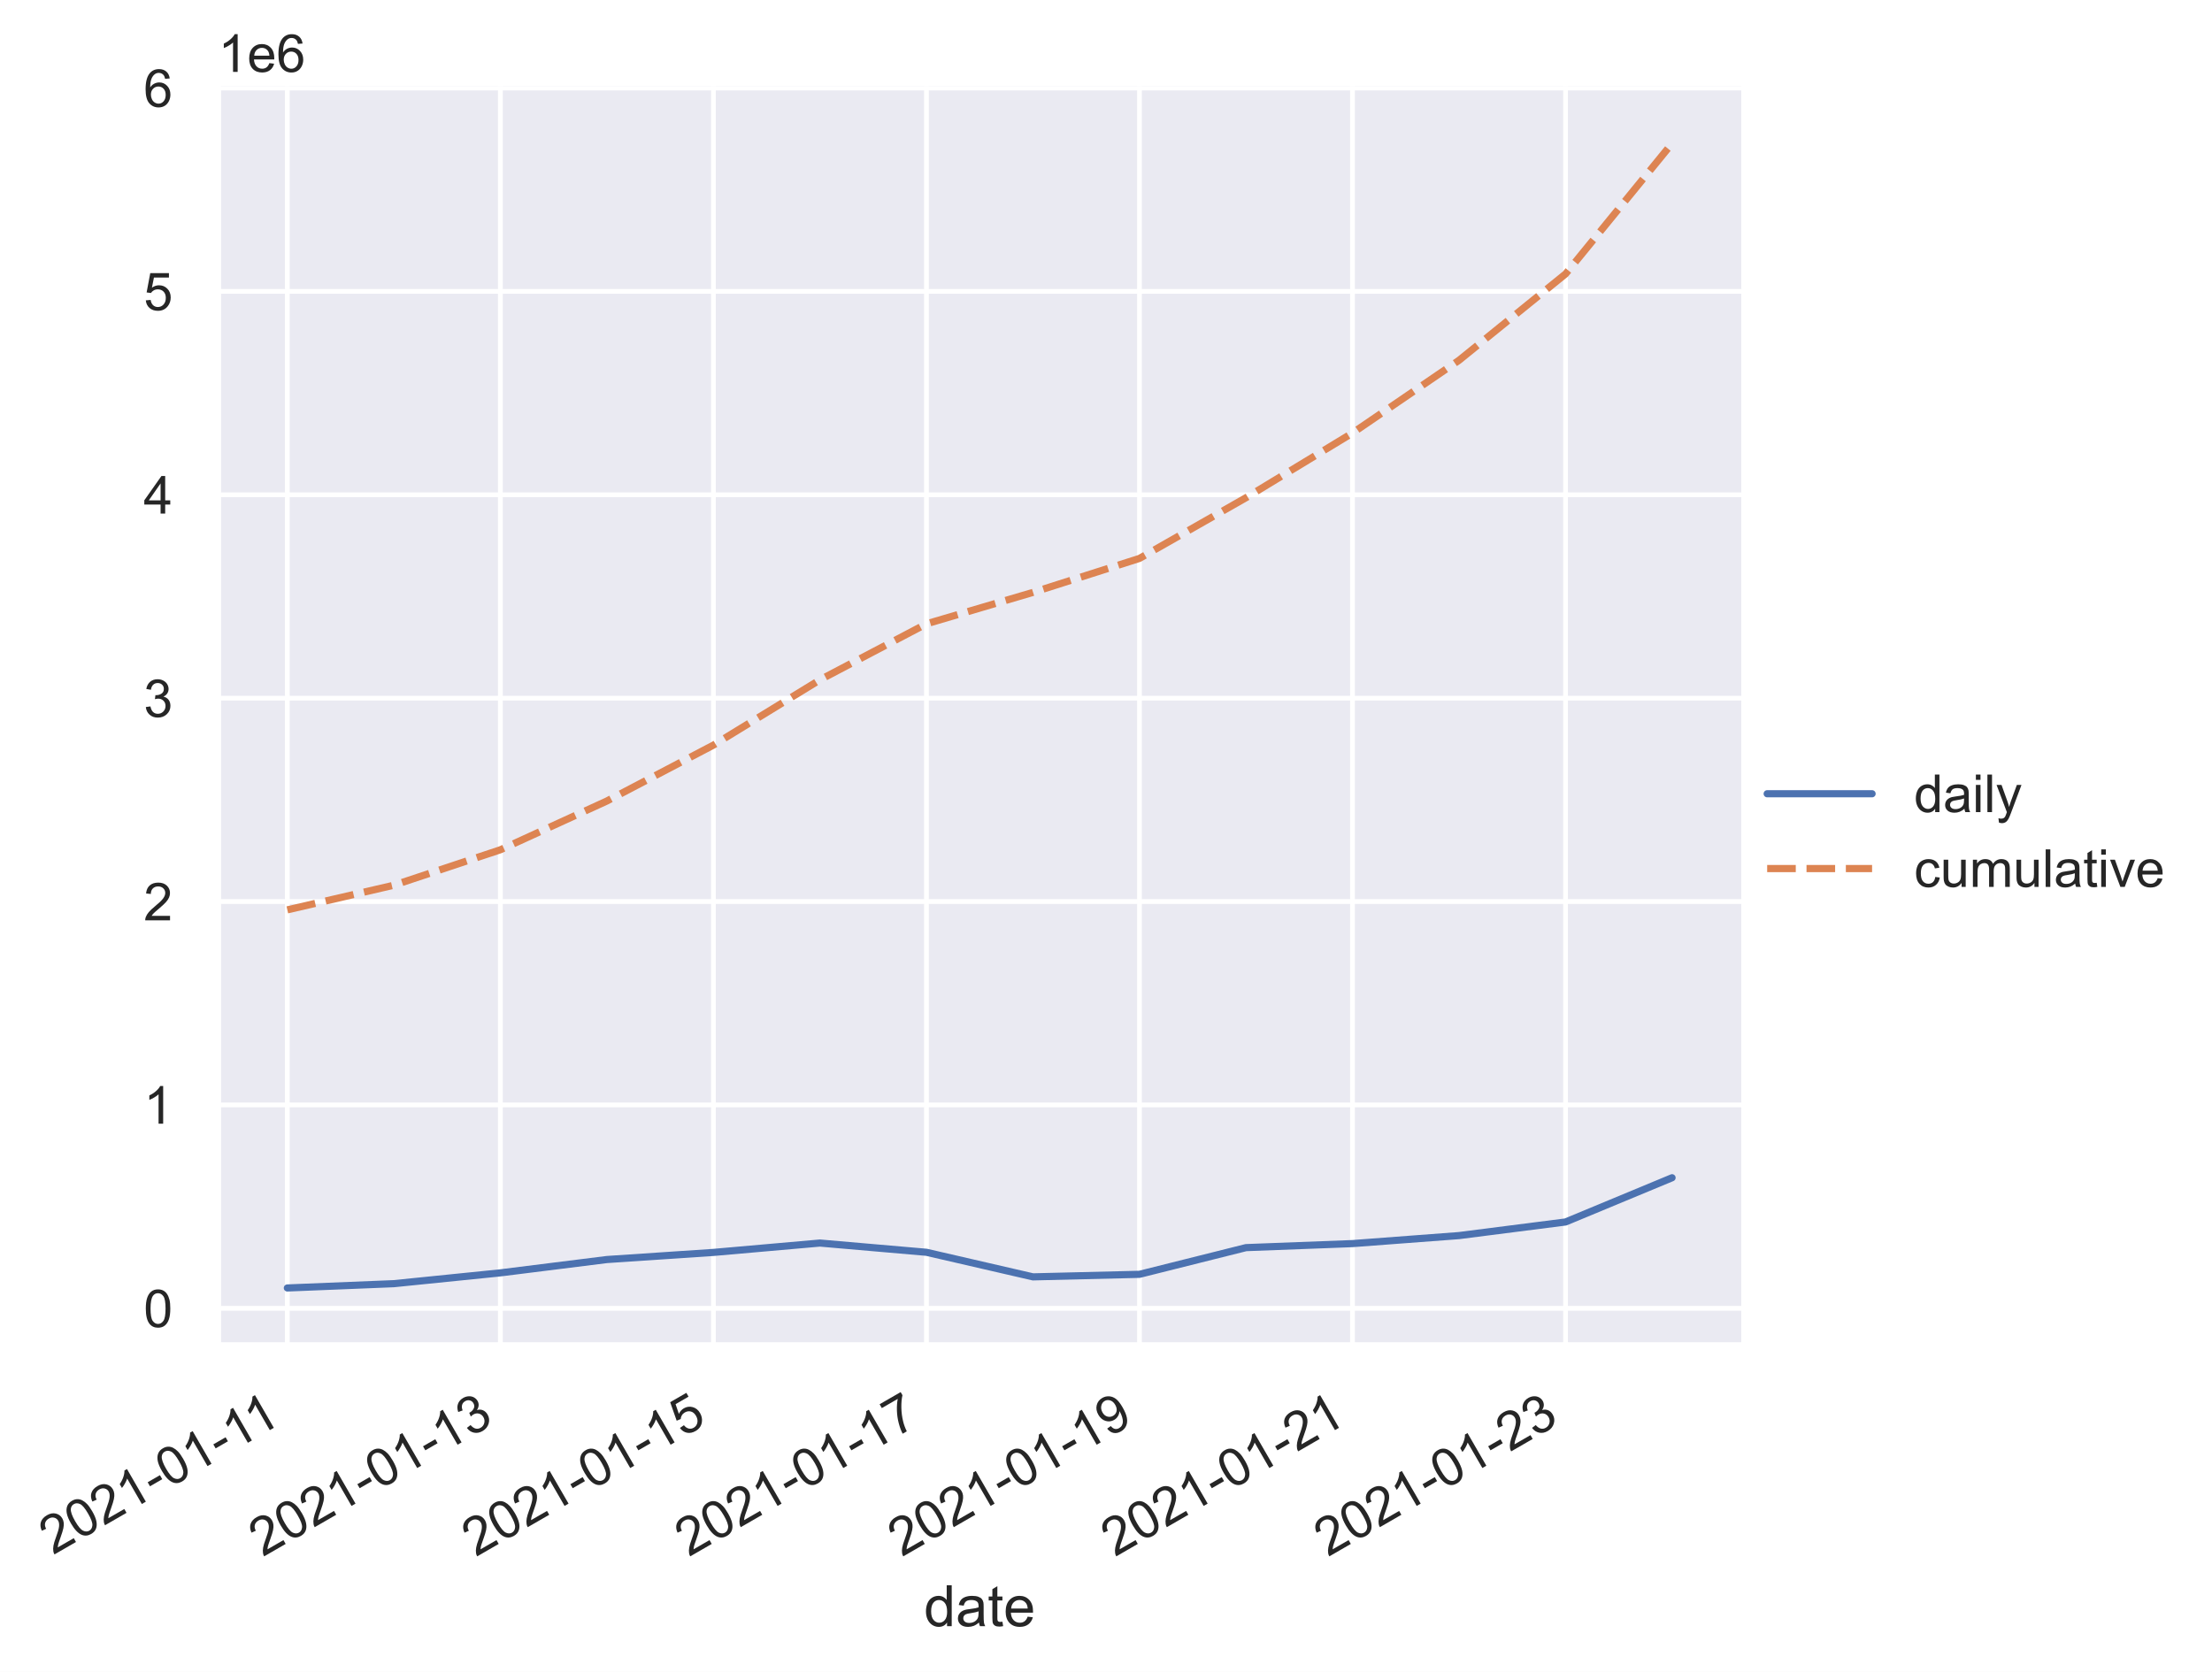
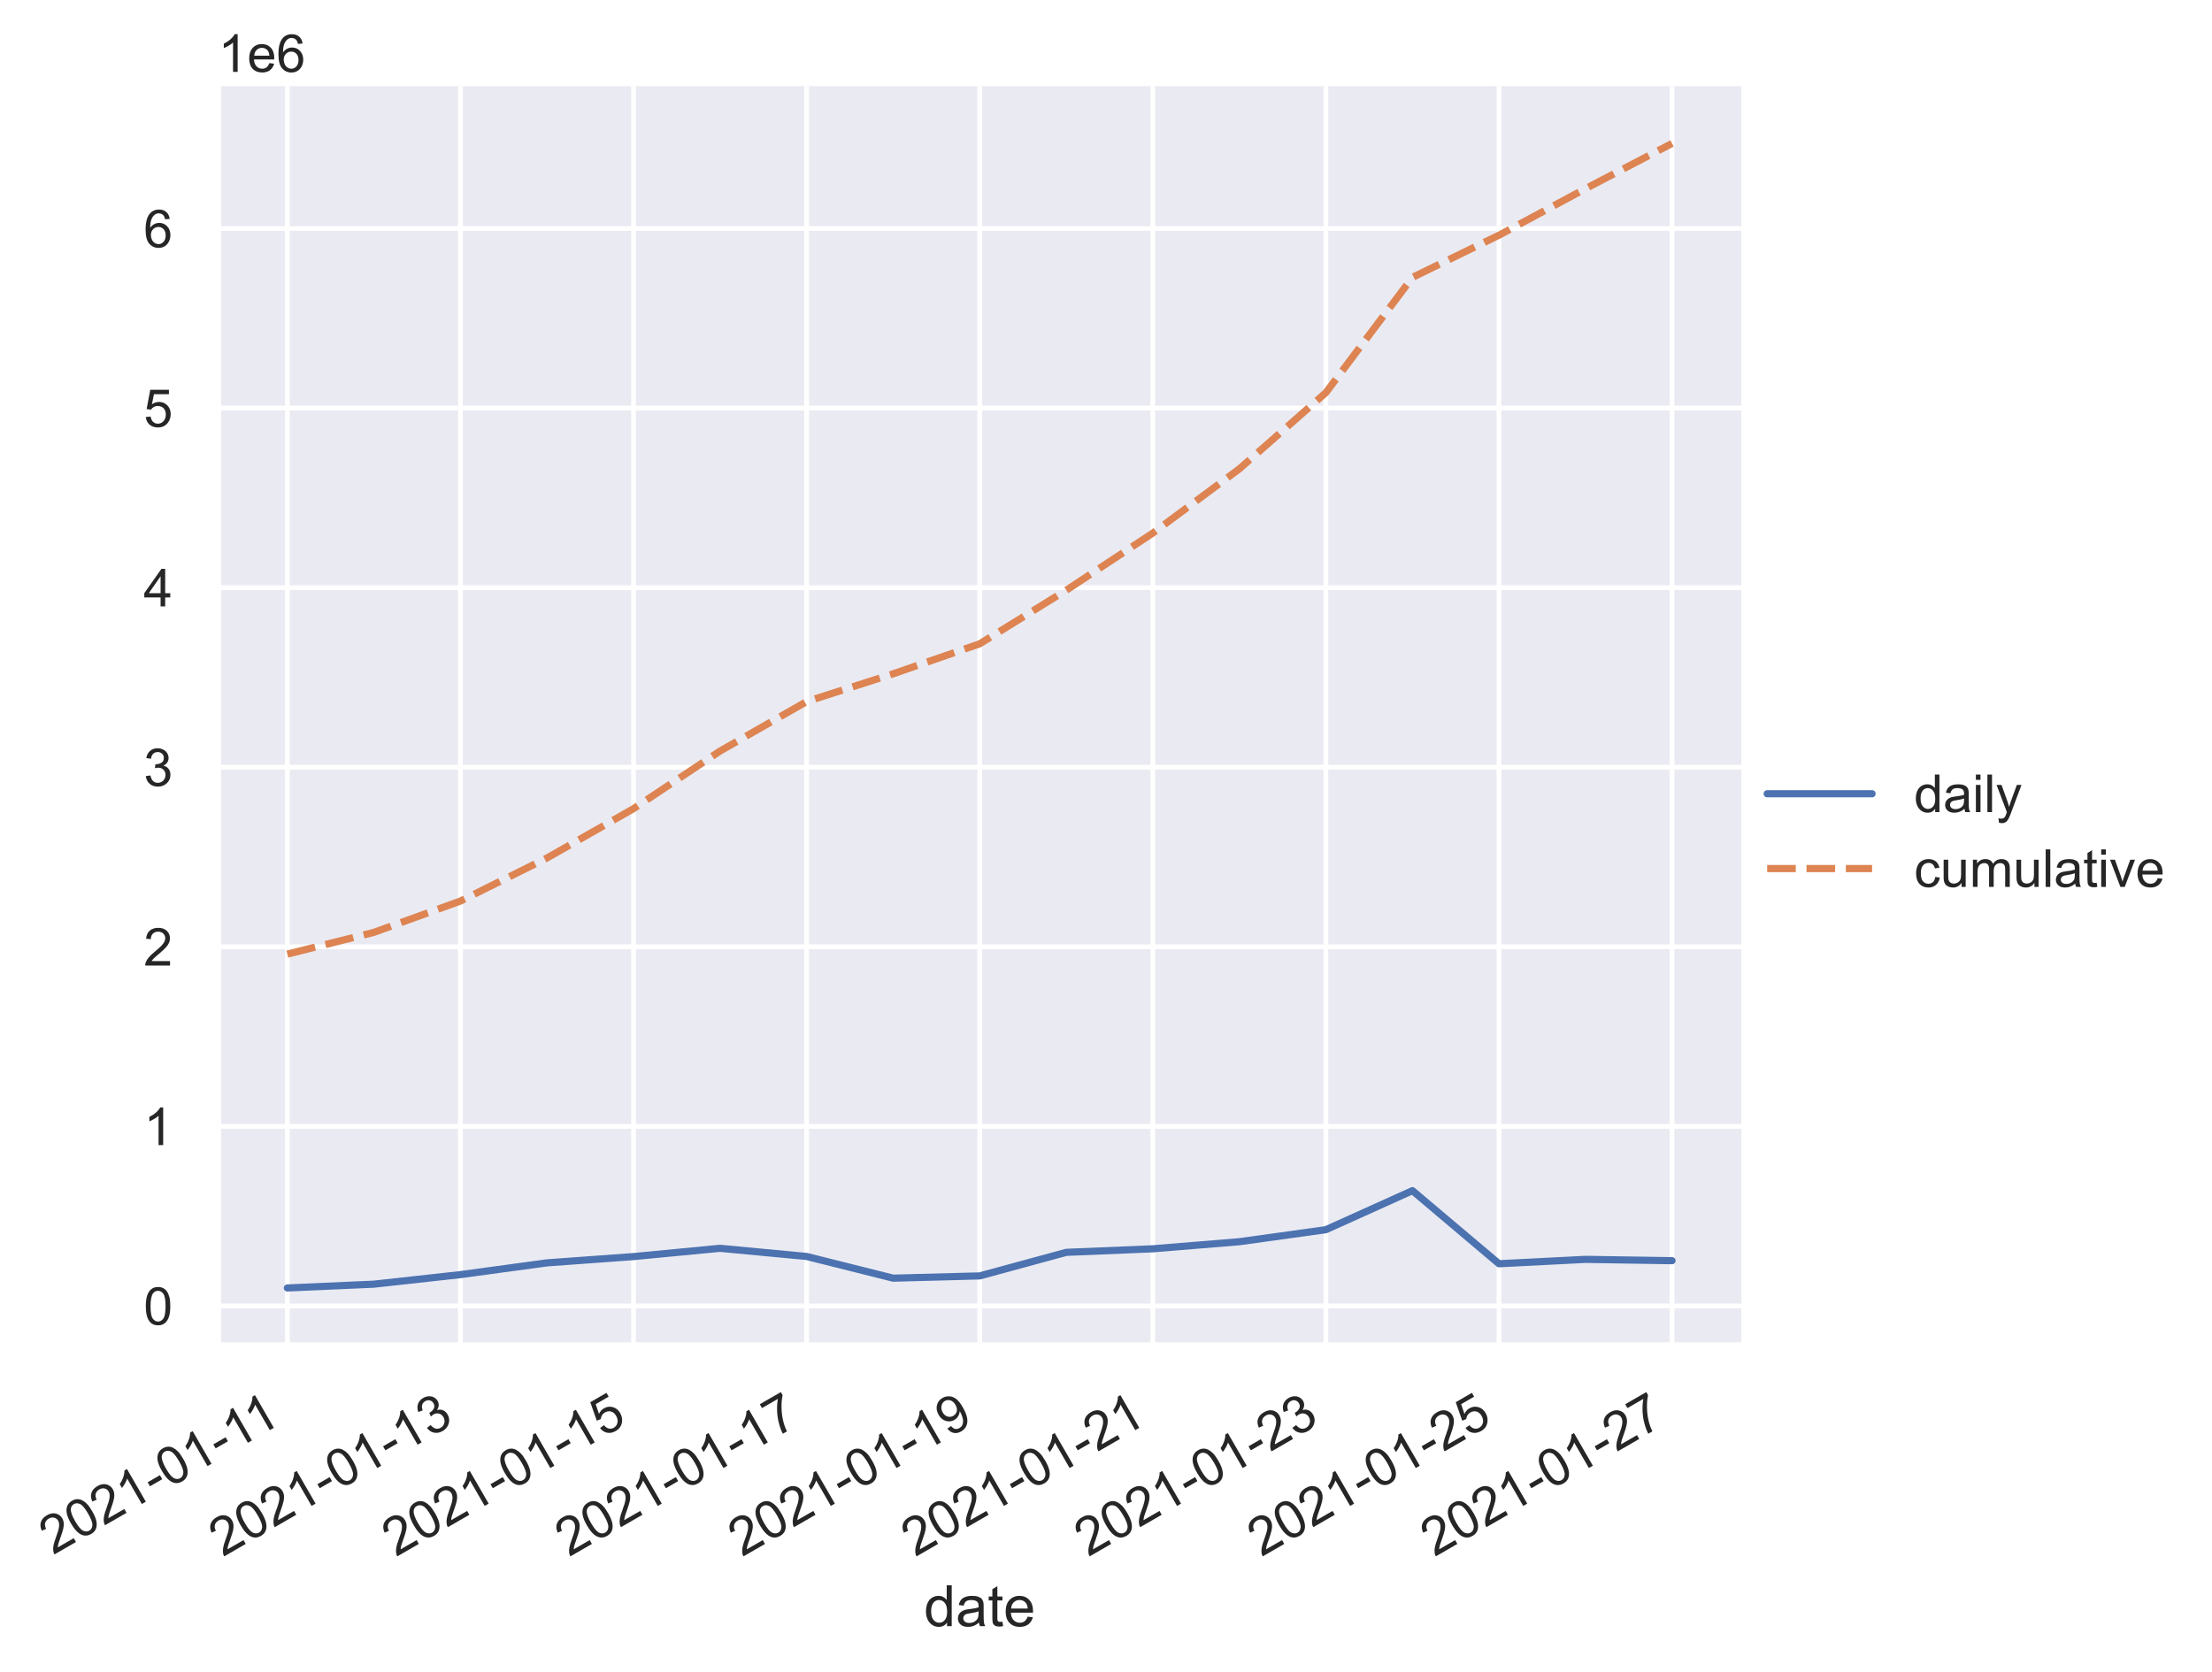
<svg xmlns="http://www.w3.org/2000/svg" xmlns:xlink="http://www.w3.org/1999/xlink" height="350.631pt" version="1.1" viewBox="0 0 463.824 350.631" width="463.824pt">
  <defs>
    <style type="text/css">*{stroke-linecap:butt;stroke-linejoin:round;}</style>
  </defs>
  <g id="figure_1">
    <g id="patch_1">
      <path d="M 0 350.631  L 463.824 350.631  L 463.824 0  L 0 0  z " style="fill:#ffffff;" />
    </g>
    <g id="axes_1">
      <g id="patch_2">
        <path d="M 45.734 282.114  L 365.124 282.114  L 365.124 18.074  L 45.734 18.074  z " style="fill:#eaeaf2;" />
      </g>
      <g id="matplotlib.axis_1">
        <g id="xtick_1">
          <g id="line2d_1">
-             <path clip-path="url(#p39ecace359)" d="M 60.251 282.114  L 60.251 18.074  " style="fill:none;stroke:#ffffff;stroke-linecap:round;" />
+             <path clip-path="url(#p62b5f78a9e)" d="M 60.251 282.114  L 60.251 18.074  " style="fill:none;stroke:#ffffff;stroke-linecap:round;" />
          </g>
          <g id="text_1">
            <g style="fill:#262626;" transform="translate(11.1368 326.1575)rotate(-30)scale(0.11 -0.11)">
              <defs>
                <path d="M 50.344 8.453  L 50.344 0  L 3.031 0  Q 2.938 3.172 4.047 6.109  Q 5.859 10.938 9.828 15.625  Q 13.812 20.312 21.344 26.469  Q 33.016 36.031 37.109 41.625  Q 41.219 47.219 41.219 52.203  Q 41.219 57.422 37.469 61  Q 33.734 64.594 27.734 64.594  Q 21.391 64.594 17.578 60.781  Q 13.766 56.984 13.719 50.25  L 4.688 51.172  Q 5.609 61.281 11.656 66.578  Q 17.719 71.875 27.938 71.875  Q 38.234 71.875 44.234 66.156  Q 50.25 60.453 50.25 52  Q 50.25 47.703 48.484 43.547  Q 46.734 39.406 42.656 34.812  Q 38.578 30.219 29.109 22.219  Q 21.188 15.578 18.938 13.203  Q 16.703 10.844 15.234 8.453  z " id="ArialMT-50" />
                <path d="M 4.156 35.297  Q 4.156 48 6.766 55.734  Q 9.375 63.484 14.516 67.672  Q 19.672 71.875 27.484 71.875  Q 33.25 71.875 37.594 69.547  Q 41.938 67.234 44.766 62.859  Q 47.609 58.5 49.219 52.219  Q 50.828 45.953 50.828 35.297  Q 50.828 22.703 48.234 14.969  Q 45.656 7.234 40.5 3  Q 35.359 -1.219 27.484 -1.219  Q 17.141 -1.219 11.234 6.203  Q 4.156 15.141 4.156 35.297  z M 13.188 35.297  Q 13.188 17.672 17.312 11.828  Q 21.438 6 27.484 6  Q 33.547 6 37.672 11.859  Q 41.797 17.719 41.797 35.297  Q 41.797 52.984 37.672 58.781  Q 33.547 64.594 27.391 64.594  Q 21.344 64.594 17.719 59.469  Q 13.188 52.938 13.188 35.297  z " id="ArialMT-48" />
                <path d="M 37.25 0  L 28.469 0  L 28.469 56  Q 25.297 52.984 20.141 49.953  Q 14.984 46.922 10.891 45.406  L 10.891 53.906  Q 18.266 57.375 23.781 62.297  Q 29.297 67.234 31.594 71.875  L 37.25 71.875  z " id="ArialMT-49" />
                <path d="M 3.172 21.484  L 3.172 30.328  L 30.172 30.328  L 30.172 21.484  z " id="ArialMT-45" />
              </defs>
              <use xlink:href="#ArialMT-50" />
              <use x="55.615" xlink:href="#ArialMT-48" />
              <use x="111.23" xlink:href="#ArialMT-50" />
              <use x="166.846" xlink:href="#ArialMT-49" />
              <use x="222.461" xlink:href="#ArialMT-45" />
              <use x="255.762" xlink:href="#ArialMT-48" />
              <use x="311.377" xlink:href="#ArialMT-49" />
              <use x="366.992" xlink:href="#ArialMT-45" />
              <use x="400.293" xlink:href="#ArialMT-49" />
              <use x="448.533" xlink:href="#ArialMT-49" />
            </g>
          </g>
        </g>
        <g id="xtick_2">
          <g id="line2d_2">
-             <path clip-path="url(#p39ecace359)" d="M 104.921 282.114  L 104.921 18.074  " style="fill:none;stroke:#ffffff;stroke-linecap:round;" />
+             <path clip-path="url(#p62b5f78a9e)" d="M 96.546 282.114  L 96.546 18.074  " style="fill:none;stroke:#ffffff;stroke-linecap:round;" />
          </g>
          <g id="text_2">
-             <g style="fill:#262626;" transform="translate(55.10422 326.5631)rotate(-30)scale(0.11 -0.11)">
+             <g style="fill:#262626;" transform="translate(46.72859 326.5631)rotate(-30)scale(0.11 -0.11)">
              <defs>
                <path d="M 4.203 18.891  L 12.984 20.062  Q 14.5 12.594 18.141 9.297  Q 21.781 6 27 6  Q 33.203 6 37.469 10.297  Q 41.75 14.594 41.75 20.953  Q 41.75 27 37.797 30.922  Q 33.844 34.859 27.734 34.859  Q 25.25 34.859 21.531 33.891  L 22.516 41.609  Q 23.391 41.5 23.922 41.5  Q 29.547 41.5 34.031 44.422  Q 38.531 47.359 38.531 53.469  Q 38.531 58.297 35.25 61.469  Q 31.984 64.656 26.812 64.656  Q 21.688 64.656 18.266 61.422  Q 14.844 58.203 13.875 51.766  L 5.078 53.328  Q 6.688 62.156 12.391 67.016  Q 18.109 71.875 26.609 71.875  Q 32.469 71.875 37.391 69.359  Q 42.328 66.844 44.938 62.5  Q 47.562 58.156 47.562 53.266  Q 47.562 48.641 45.062 44.828  Q 42.578 41.016 37.703 38.766  Q 44.047 37.312 47.562 32.688  Q 51.078 28.078 51.078 21.141  Q 51.078 11.766 44.234 5.25  Q 37.406 -1.266 26.953 -1.266  Q 17.531 -1.266 11.297 4.344  Q 5.078 9.969 4.203 18.891  z " id="ArialMT-51" />
              </defs>
              <use xlink:href="#ArialMT-50" />
              <use x="55.615" xlink:href="#ArialMT-48" />
              <use x="111.23" xlink:href="#ArialMT-50" />
              <use x="166.846" xlink:href="#ArialMT-49" />
              <use x="222.461" xlink:href="#ArialMT-45" />
              <use x="255.762" xlink:href="#ArialMT-48" />
              <use x="311.377" xlink:href="#ArialMT-49" />
              <use x="366.992" xlink:href="#ArialMT-45" />
              <use x="400.293" xlink:href="#ArialMT-49" />
              <use x="455.908" xlink:href="#ArialMT-51" />
            </g>
          </g>
        </g>
        <g id="xtick_3">
          <g id="line2d_3">
-             <path clip-path="url(#p39ecace359)" d="M 149.591 282.114  L 149.591 18.074  " style="fill:none;stroke:#ffffff;stroke-linecap:round;" />
+             <path clip-path="url(#p62b5f78a9e)" d="M 132.84 282.114  L 132.84 18.074  " style="fill:none;stroke:#ffffff;stroke-linecap:round;" />
          </g>
          <g id="text_3">
-             <g style="fill:#262626;" transform="translate(99.7742 326.5631)rotate(-30)scale(0.11 -0.11)">
+             <g style="fill:#262626;" transform="translate(83.02295 326.5631)rotate(-30)scale(0.11 -0.11)">
              <defs>
                <path d="M 4.156 18.75  L 13.375 19.531  Q 14.406 12.797 18.141 9.391  Q 21.875 6 27.156 6  Q 33.5 6 37.891 10.781  Q 42.281 15.578 42.281 23.484  Q 42.281 31 38.062 35.344  Q 33.844 39.703 27 39.703  Q 22.75 39.703 19.328 37.766  Q 15.922 35.844 13.969 32.766  L 5.719 33.844  L 12.641 70.609  L 48.25 70.609  L 48.25 62.203  L 19.672 62.203  L 15.828 42.969  Q 22.266 47.469 29.344 47.469  Q 38.719 47.469 45.156 40.969  Q 51.609 34.469 51.609 24.266  Q 51.609 14.547 45.953 7.469  Q 39.062 -1.219 27.156 -1.219  Q 17.391 -1.219 11.203 4.25  Q 5.031 9.719 4.156 18.75  z " id="ArialMT-53" />
              </defs>
              <use xlink:href="#ArialMT-50" />
              <use x="55.615" xlink:href="#ArialMT-48" />
              <use x="111.23" xlink:href="#ArialMT-50" />
              <use x="166.846" xlink:href="#ArialMT-49" />
              <use x="222.461" xlink:href="#ArialMT-45" />
              <use x="255.762" xlink:href="#ArialMT-48" />
              <use x="311.377" xlink:href="#ArialMT-49" />
              <use x="366.992" xlink:href="#ArialMT-45" />
              <use x="400.293" xlink:href="#ArialMT-49" />
              <use x="455.908" xlink:href="#ArialMT-53" />
            </g>
          </g>
        </g>
        <g id="xtick_4">
          <g id="line2d_4">
-             <path clip-path="url(#p39ecace359)" d="M 194.261 282.114  L 194.261 18.074  " style="fill:none;stroke:#ffffff;stroke-linecap:round;" />
+             <path clip-path="url(#p62b5f78a9e)" d="M 169.134 282.114  L 169.134 18.074  " style="fill:none;stroke:#ffffff;stroke-linecap:round;" />
          </g>
          <g id="text_4">
-             <g style="fill:#262626;" transform="translate(144.4442 326.5631)rotate(-30)scale(0.11 -0.11)">
+             <g style="fill:#262626;" transform="translate(119.3173 326.5631)rotate(-30)scale(0.11 -0.11)">
              <defs>
                <path d="M 4.734 62.203  L 4.734 70.656  L 51.078 70.656  L 51.078 63.812  Q 44.234 56.547 37.516 44.484  Q 30.812 32.422 27.156 19.672  Q 24.516 10.688 23.781 0  L 14.75 0  Q 14.891 8.453 18.062 20.406  Q 21.234 32.375 27.172 43.484  Q 33.109 54.594 39.797 62.203  z " id="ArialMT-55" />
              </defs>
              <use xlink:href="#ArialMT-50" />
              <use x="55.615" xlink:href="#ArialMT-48" />
              <use x="111.23" xlink:href="#ArialMT-50" />
              <use x="166.846" xlink:href="#ArialMT-49" />
              <use x="222.461" xlink:href="#ArialMT-45" />
              <use x="255.762" xlink:href="#ArialMT-48" />
              <use x="311.377" xlink:href="#ArialMT-49" />
              <use x="366.992" xlink:href="#ArialMT-45" />
              <use x="400.293" xlink:href="#ArialMT-49" />
              <use x="455.908" xlink:href="#ArialMT-55" />
            </g>
          </g>
        </g>
        <g id="xtick_5">
          <g id="line2d_5">
-             <path clip-path="url(#p39ecace359)" d="M 238.931 282.114  L 238.931 18.074  " style="fill:none;stroke:#ffffff;stroke-linecap:round;" />
+             <path clip-path="url(#p62b5f78a9e)" d="M 205.429 282.114  L 205.429 18.074  " style="fill:none;stroke:#ffffff;stroke-linecap:round;" />
          </g>
          <g id="text_5">
-             <g style="fill:#262626;" transform="translate(189.1142 326.5631)rotate(-30)scale(0.11 -0.11)">
+             <g style="fill:#262626;" transform="translate(155.6117 326.5631)rotate(-30)scale(0.11 -0.11)">
              <defs>
                <path d="M 5.469 16.547  L 13.922 17.328  Q 14.984 11.375 18.016 8.688  Q 21.047 6 25.781 6  Q 29.828 6 32.875 7.859  Q 35.938 9.719 37.891 12.812  Q 39.844 15.922 41.156 21.188  Q 42.484 26.469 42.484 31.938  Q 42.484 32.516 42.438 33.688  Q 39.797 29.5 35.234 26.875  Q 30.672 24.266 25.344 24.266  Q 16.453 24.266 10.297 30.703  Q 4.156 37.156 4.156 47.703  Q 4.156 58.594 10.578 65.234  Q 17 71.875 26.656 71.875  Q 33.641 71.875 39.422 68.109  Q 45.219 64.359 48.219 57.391  Q 51.219 50.438 51.219 37.25  Q 51.219 23.531 48.234 15.406  Q 45.266 7.281 39.375 3.031  Q 33.5 -1.219 25.594 -1.219  Q 17.188 -1.219 11.859 3.438  Q 6.547 8.109 5.469 16.547  z M 41.453 48.141  Q 41.453 55.719 37.422 60.156  Q 33.406 64.594 27.734 64.594  Q 21.875 64.594 17.531 59.812  Q 13.188 55.031 13.188 47.406  Q 13.188 40.578 17.312 36.297  Q 21.438 32.031 27.484 32.031  Q 33.594 32.031 37.516 36.297  Q 41.453 40.578 41.453 48.141  z " id="ArialMT-57" />
              </defs>
              <use xlink:href="#ArialMT-50" />
              <use x="55.615" xlink:href="#ArialMT-48" />
              <use x="111.23" xlink:href="#ArialMT-50" />
              <use x="166.846" xlink:href="#ArialMT-49" />
              <use x="222.461" xlink:href="#ArialMT-45" />
              <use x="255.762" xlink:href="#ArialMT-48" />
              <use x="311.377" xlink:href="#ArialMT-49" />
              <use x="366.992" xlink:href="#ArialMT-45" />
              <use x="400.293" xlink:href="#ArialMT-49" />
              <use x="455.908" xlink:href="#ArialMT-57" />
            </g>
          </g>
        </g>
        <g id="xtick_6">
          <g id="line2d_6">
-             <path clip-path="url(#p39ecace359)" d="M 283.601 282.114  L 283.601 18.074  " style="fill:none;stroke:#ffffff;stroke-linecap:round;" />
+             <path clip-path="url(#p62b5f78a9e)" d="M 241.723 282.114  L 241.723 18.074  " style="fill:none;stroke:#ffffff;stroke-linecap:round;" />
          </g>
          <g id="text_6">
-             <g style="fill:#262626;" transform="translate(233.7841 326.5631)rotate(-30)scale(0.11 -0.11)">
+             <g style="fill:#262626;" transform="translate(191.906 326.5631)rotate(-30)scale(0.11 -0.11)">
              <use xlink:href="#ArialMT-50" />
              <use x="55.615" xlink:href="#ArialMT-48" />
              <use x="111.23" xlink:href="#ArialMT-50" />
              <use x="166.846" xlink:href="#ArialMT-49" />
              <use x="222.461" xlink:href="#ArialMT-45" />
              <use x="255.762" xlink:href="#ArialMT-48" />
              <use x="311.377" xlink:href="#ArialMT-49" />
              <use x="366.992" xlink:href="#ArialMT-45" />
              <use x="400.293" xlink:href="#ArialMT-50" />
              <use x="455.908" xlink:href="#ArialMT-49" />
            </g>
          </g>
        </g>
        <g id="xtick_7">
          <g id="line2d_7">
-             <path clip-path="url(#p39ecace359)" d="M 328.271 282.114  L 328.271 18.074  " style="fill:none;stroke:#ffffff;stroke-linecap:round;" />
+             <path clip-path="url(#p62b5f78a9e)" d="M 278.017 282.114  L 278.017 18.074  " style="fill:none;stroke:#ffffff;stroke-linecap:round;" />
          </g>
          <g id="text_7">
-             <g style="fill:#262626;" transform="translate(278.4541 326.5631)rotate(-30)scale(0.11 -0.11)">
+             <g style="fill:#262626;" transform="translate(228.2004 326.5631)rotate(-30)scale(0.11 -0.11)">
              <use xlink:href="#ArialMT-50" />
              <use x="55.615" xlink:href="#ArialMT-48" />
              <use x="111.23" xlink:href="#ArialMT-50" />
              <use x="166.846" xlink:href="#ArialMT-49" />
              <use x="222.461" xlink:href="#ArialMT-45" />
              <use x="255.762" xlink:href="#ArialMT-48" />
              <use x="311.377" xlink:href="#ArialMT-49" />
              <use x="366.992" xlink:href="#ArialMT-45" />
              <use x="400.293" xlink:href="#ArialMT-50" />
              <use x="455.908" xlink:href="#ArialMT-51" />
            </g>
          </g>
        </g>
-         <g id="text_8">
+         <g id="xtick_8">
+           <g id="line2d_8">
+             <path clip-path="url(#p62b5f78a9e)" d="M 314.312 282.114  L 314.312 18.074  " style="fill:none;stroke:#ffffff;stroke-linecap:round;" />
+           </g>
+           <g id="text_8">
+             <g style="fill:#262626;" transform="translate(264.4948 326.5631)rotate(-30)scale(0.11 -0.11)">
+               <use xlink:href="#ArialMT-50" />
+               <use x="55.615" xlink:href="#ArialMT-48" />
+               <use x="111.23" xlink:href="#ArialMT-50" />
+               <use x="166.846" xlink:href="#ArialMT-49" />
+               <use x="222.461" xlink:href="#ArialMT-45" />
+               <use x="255.762" xlink:href="#ArialMT-48" />
+               <use x="311.377" xlink:href="#ArialMT-49" />
+               <use x="366.992" xlink:href="#ArialMT-45" />
+               <use x="400.293" xlink:href="#ArialMT-50" />
+               <use x="455.908" xlink:href="#ArialMT-53" />
+             </g>
+           </g>
+         </g>
+         <g id="xtick_9">
+           <g id="line2d_9">
+             <path clip-path="url(#p62b5f78a9e)" d="M 350.606 282.114  L 350.606 18.074  " style="fill:none;stroke:#ffffff;stroke-linecap:round;" />
+           </g>
+           <g id="text_9">
+             <g style="fill:#262626;" transform="translate(300.7891 326.5631)rotate(-30)scale(0.11 -0.11)">
+               <use xlink:href="#ArialMT-50" />
+               <use x="55.615" xlink:href="#ArialMT-48" />
+               <use x="111.23" xlink:href="#ArialMT-50" />
+               <use x="166.846" xlink:href="#ArialMT-49" />
+               <use x="222.461" xlink:href="#ArialMT-45" />
+               <use x="255.762" xlink:href="#ArialMT-48" />
+               <use x="311.377" xlink:href="#ArialMT-49" />
+               <use x="366.992" xlink:href="#ArialMT-45" />
+               <use x="400.293" xlink:href="#ArialMT-50" />
+               <use x="455.908" xlink:href="#ArialMT-55" />
+             </g>
+           </g>
+         </g>
+         <g id="text_10">
          <g style="fill:#262626;" transform="translate(193.7522 341.0458)scale(0.12 -0.12)">
            <defs>
              <path d="M 40.234 0  L 40.234 6.547  Q 35.297 -1.172 25.734 -1.172  Q 19.531 -1.172 14.328 2.25  Q 9.125 5.672 6.266 11.797  Q 3.422 17.922 3.422 25.875  Q 3.422 33.641 6 39.969  Q 8.594 46.297 13.766 49.656  Q 18.953 53.031 25.344 53.031  Q 30.031 53.031 33.688 51.047  Q 37.359 49.078 39.656 45.906  L 39.656 71.578  L 48.391 71.578  L 48.391 0  z M 12.453 25.875  Q 12.453 15.922 16.641 10.984  Q 20.844 6.062 26.562 6.062  Q 32.328 6.062 36.344 10.766  Q 40.375 15.484 40.375 25.141  Q 40.375 35.797 36.266 40.766  Q 32.172 45.75 26.172 45.75  Q 20.312 45.75 16.375 40.969  Q 12.453 36.188 12.453 25.875  z " id="ArialMT-100" />
              <path d="M 40.438 6.391  Q 35.547 2.25 31.031 0.531  Q 26.516 -1.172 21.344 -1.172  Q 12.797 -1.172 8.203 3  Q 3.609 7.172 3.609 13.672  Q 3.609 17.484 5.344 20.625  Q 7.078 23.781 9.891 25.688  Q 12.703 27.594 16.219 28.562  Q 18.797 29.25 24.031 29.891  Q 34.672 31.156 39.703 32.906  Q 39.75 34.719 39.75 35.203  Q 39.75 40.578 37.25 42.781  Q 33.891 45.75 27.25 45.75  Q 21.047 45.75 18.094 43.578  Q 15.141 41.406 13.719 35.891  L 5.125 37.062  Q 6.297 42.578 8.984 45.969  Q 11.672 49.359 16.75 51.188  Q 21.828 53.031 28.516 53.031  Q 35.156 53.031 39.297 51.469  Q 43.453 49.906 45.406 47.531  Q 47.359 45.172 48.141 41.547  Q 48.578 39.312 48.578 33.453  L 48.578 21.734  Q 48.578 9.469 49.141 6.219  Q 49.703 2.984 51.375 0  L 42.188 0  Q 40.828 2.734 40.438 6.391  z M 39.703 26.031  Q 34.906 24.078 25.344 22.703  Q 19.922 21.922 17.672 20.938  Q 15.438 19.969 14.203 18.094  Q 12.984 16.219 12.984 13.922  Q 12.984 10.406 15.641 8.062  Q 18.312 5.719 23.438 5.719  Q 28.516 5.719 32.469 7.938  Q 36.422 10.156 38.281 14.016  Q 39.703 17 39.703 22.797  z " id="ArialMT-97" />
              <path d="M 25.781 7.859  L 27.047 0.094  Q 23.344 -0.688 20.406 -0.688  Q 15.625 -0.688 12.984 0.828  Q 10.359 2.344 9.281 4.812  Q 8.203 7.281 8.203 15.188  L 8.203 45.016  L 1.766 45.016  L 1.766 51.859  L 8.203 51.859  L 8.203 64.703  L 16.938 69.969  L 16.938 51.859  L 25.781 51.859  L 25.781 45.016  L 16.938 45.016  L 16.938 14.703  Q 16.938 10.938 17.406 9.859  Q 17.875 8.797 18.922 8.156  Q 19.969 7.516 21.922 7.516  Q 23.391 7.516 25.781 7.859  z " id="ArialMT-116" />
              <path d="M 42.094 16.703  L 51.172 15.578  Q 49.031 7.625 43.219 3.219  Q 37.406 -1.172 28.375 -1.172  Q 17 -1.172 10.328 5.828  Q 3.656 12.844 3.656 25.484  Q 3.656 38.578 10.391 45.797  Q 17.141 53.031 27.875 53.031  Q 38.281 53.031 44.875 45.953  Q 51.469 38.875 51.469 26.031  Q 51.469 25.25 51.422 23.688  L 12.75 23.688  Q 13.234 15.141 17.578 10.594  Q 21.922 6.062 28.422 6.062  Q 33.25 6.062 36.672 8.594  Q 40.094 11.141 42.094 16.703  z M 13.234 30.906  L 42.188 30.906  Q 41.609 37.453 38.875 40.719  Q 34.672 45.797 27.984 45.797  Q 21.922 45.797 17.797 41.75  Q 13.672 37.703 13.234 30.906  z " id="ArialMT-101" />
            </defs>
            <use xlink:href="#ArialMT-100" />
            <use x="55.615" xlink:href="#ArialMT-97" />
            <use x="111.23" xlink:href="#ArialMT-116" />
            <use x="139.014" xlink:href="#ArialMT-101" />
          </g>
        </g>
      </g>
      <g id="matplotlib.axis_2">
        <g id="ytick_1">
-           <g id="line2d_8">
-             <path clip-path="url(#p39ecace359)" d="M 45.734 274.377  L 365.124 274.377  " style="fill:none;stroke:#ffffff;stroke-linecap:round;" />
-           </g>
-           <g id="text_9">
-             <g style="fill:#262626;" transform="translate(30.11653 278.3138)scale(0.11 -0.11)">
+           <g id="line2d_10">
+             <path clip-path="url(#p62b5f78a9e)" d="M 45.734 273.878  L 365.124 273.878  " style="fill:none;stroke:#ffffff;stroke-linecap:round;" />
+           </g>
+           <g id="text_11">
+             <g style="fill:#262626;" transform="translate(30.11653 277.8146)scale(0.11 -0.11)">
              <use xlink:href="#ArialMT-48" />
            </g>
          </g>
        </g>
        <g id="ytick_2">
-           <g id="line2d_9">
-             <path clip-path="url(#p39ecace359)" d="M 45.734 231.724  L 365.124 231.724  " style="fill:none;stroke:#ffffff;stroke-linecap:round;" />
-           </g>
-           <g id="text_10">
-             <g style="fill:#262626;" transform="translate(30.11653 235.6611)scale(0.11 -0.11)">
+           <g id="line2d_11">
+             <path clip-path="url(#p62b5f78a9e)" d="M 45.734 236.218  L 365.124 236.218  " style="fill:none;stroke:#ffffff;stroke-linecap:round;" />
+           </g>
+           <g id="text_12">
+             <g style="fill:#262626;" transform="translate(30.11653 240.1545)scale(0.11 -0.11)">
              <use xlink:href="#ArialMT-49" />
            </g>
          </g>
        </g>
        <g id="ytick_3">
-           <g id="line2d_10">
-             <path clip-path="url(#p39ecace359)" d="M 45.734 189.072  L 365.124 189.072  " style="fill:none;stroke:#ffffff;stroke-linecap:round;" />
-           </g>
-           <g id="text_11">
-             <g style="fill:#262626;" transform="translate(30.11653 193.0084)scale(0.11 -0.11)">
+           <g id="line2d_12">
+             <path clip-path="url(#p62b5f78a9e)" d="M 45.734 198.558  L 365.124 198.558  " style="fill:none;stroke:#ffffff;stroke-linecap:round;" />
+           </g>
+           <g id="text_13">
+             <g style="fill:#262626;" transform="translate(30.11653 202.4943)scale(0.11 -0.11)">
              <use xlink:href="#ArialMT-50" />
            </g>
          </g>
        </g>
        <g id="ytick_4">
-           <g id="line2d_11">
-             <path clip-path="url(#p39ecace359)" d="M 45.734 146.419  L 365.124 146.419  " style="fill:none;stroke:#ffffff;stroke-linecap:round;" />
-           </g>
-           <g id="text_12">
-             <g style="fill:#262626;" transform="translate(30.11653 150.3557)scale(0.11 -0.11)">
+           <g id="line2d_13">
+             <path clip-path="url(#p62b5f78a9e)" d="M 45.734 160.897  L 365.124 160.897  " style="fill:none;stroke:#ffffff;stroke-linecap:round;" />
+           </g>
+           <g id="text_14">
+             <g style="fill:#262626;" transform="translate(30.11653 164.8342)scale(0.11 -0.11)">
              <use xlink:href="#ArialMT-51" />
            </g>
          </g>
        </g>
        <g id="ytick_5">
-           <g id="line2d_12">
-             <path clip-path="url(#p39ecace359)" d="M 45.734 103.766  L 365.124 103.766  " style="fill:none;stroke:#ffffff;stroke-linecap:round;" />
-           </g>
-           <g id="text_13">
-             <g style="fill:#262626;" transform="translate(30.11653 107.703)scale(0.11 -0.11)">
+           <g id="line2d_14">
+             <path clip-path="url(#p62b5f78a9e)" d="M 45.734 123.237  L 365.124 123.237  " style="fill:none;stroke:#ffffff;stroke-linecap:round;" />
+           </g>
+           <g id="text_15">
+             <g style="fill:#262626;" transform="translate(30.11653 127.174)scale(0.11 -0.11)">
              <defs>
                <path d="M 32.328 0  L 32.328 17.141  L 1.266 17.141  L 1.266 25.203  L 33.938 71.578  L 41.109 71.578  L 41.109 25.203  L 50.781 25.203  L 50.781 17.141  L 41.109 17.141  L 41.109 0  z M 32.328 25.203  L 32.328 57.469  L 9.906 25.203  z " id="ArialMT-52" />
              </defs>
              <use xlink:href="#ArialMT-52" />
            </g>
          </g>
        </g>
        <g id="ytick_6">
-           <g id="line2d_13">
-             <path clip-path="url(#p39ecace359)" d="M 45.734 61.113  L 365.124 61.113  " style="fill:none;stroke:#ffffff;stroke-linecap:round;" />
-           </g>
-           <g id="text_14">
-             <g style="fill:#262626;" transform="translate(30.11653 65.05029)scale(0.11 -0.11)">
+           <g id="line2d_15">
+             <path clip-path="url(#p62b5f78a9e)" d="M 45.734 85.577  L 365.124 85.577  " style="fill:none;stroke:#ffffff;stroke-linecap:round;" />
+           </g>
+           <g id="text_16">
+             <g style="fill:#262626;" transform="translate(30.11653 89.51391)scale(0.11 -0.11)">
              <use xlink:href="#ArialMT-53" />
            </g>
          </g>
        </g>
        <g id="ytick_7">
-           <g id="line2d_14">
-             <path clip-path="url(#p39ecace359)" d="M 45.734 18.461  L 365.124 18.461  " style="fill:none;stroke:#ffffff;stroke-linecap:round;" />
-           </g>
-           <g id="text_15">
-             <g style="fill:#262626;" transform="translate(30.11653 22.39758)scale(0.11 -0.11)">
+           <g id="line2d_16">
+             <path clip-path="url(#p62b5f78a9e)" d="M 45.734 47.917  L 365.124 47.917  " style="fill:none;stroke:#ffffff;stroke-linecap:round;" />
+           </g>
+           <g id="text_17">
+             <g style="fill:#262626;" transform="translate(30.11653 51.85377)scale(0.11 -0.11)">
              <defs>
                <path d="M 49.75 54.047  L 41.016 53.375  Q 39.844 58.547 37.703 60.891  Q 34.125 64.656 28.906 64.656  Q 24.703 64.656 21.531 62.312  Q 17.391 59.281 14.984 53.469  Q 12.594 47.656 12.5 36.922  Q 15.672 41.75 20.266 44.094  Q 24.859 46.438 29.891 46.438  Q 38.672 46.438 44.844 39.969  Q 51.031 33.5 51.031 23.25  Q 51.031 16.5 48.125 10.719  Q 45.219 4.938 40.141 1.859  Q 35.062 -1.219 28.609 -1.219  Q 17.625 -1.219 10.688 6.859  Q 3.766 14.938 3.766 33.5  Q 3.766 54.25 11.422 63.672  Q 18.109 71.875 29.438 71.875  Q 37.891 71.875 43.281 67.141  Q 48.688 62.406 49.75 54.047  z M 13.875 23.188  Q 13.875 18.656 15.797 14.5  Q 17.719 10.359 21.188 8.172  Q 24.656 6 28.469 6  Q 34.031 6 38.031 10.484  Q 42.047 14.984 42.047 22.703  Q 42.047 30.125 38.078 34.391  Q 34.125 38.672 28.125 38.672  Q 22.172 38.672 18.016 34.391  Q 13.875 30.125 13.875 23.188  z " id="ArialMT-54" />
              </defs>
              <use xlink:href="#ArialMT-54" />
            </g>
          </g>
        </g>
-         <g id="text_16">
+         <g id="text_18">
          <g style="fill:#262626;" transform="translate(45.73356 15.07359)scale(0.11 -0.11)">
            <use xlink:href="#ArialMT-49" />
            <use x="55.615" xlink:href="#ArialMT-101" />
            <use x="111.23" xlink:href="#ArialMT-54" />
          </g>
        </g>
      </g>
-       <g id="line2d_15">
-         <path clip-path="url(#p39ecace359)" d="M 60.251 270.112  L 82.586 269.211  L 104.921 266.944  L 127.256 264.148  L 149.591 262.656  L 171.926 260.69  L 194.261 262.629  L 216.596 267.784  L 238.931 267.248  L 261.266 261.651  L 283.601 260.807  L 305.936 259.126  L 328.271 256.272  L 350.606 246.997  " style="fill:none;stroke:#4c72b0;stroke-linecap:round;stroke-width:1.5;" />
-       </g>
-       <g id="line2d_16">
-         <path clip-path="url(#p39ecace359)" d="M 60.251 190.814  L 82.586 185.647  L 104.921 178.214  L 127.256 167.985  L 149.591 156.265  L 171.926 142.578  L 194.261 130.83  L 216.596 124.237  L 238.931 117.108  L 261.266 104.381  L 283.601 90.811  L 305.936 75.56  L 328.271 57.455  L 350.606 30.075  " style="fill:none;stroke:#dd8452;stroke-dasharray:6,2.25;stroke-dashoffset:0;stroke-width:1.5;" />
-       </g>
-       <g id="line2d_17" />
-       <g id="line2d_18" />
+       <g id="line2d_17">
+         <path clip-path="url(#p62b5f78a9e)" d="M 60.251 270.112  L 78.398 269.316  L 96.546 267.315  L 114.693 264.846  L 132.84 263.529  L 150.987 261.793  L 169.134 263.505  L 187.282 268.057  L 205.429 267.583  L 223.576 262.641  L 241.723 261.896  L 259.87 260.412  L 278.017 257.892  L 296.165 249.703  L 314.312 265.033  L 332.459 264.112  L 350.606 264.391  " style="fill:none;stroke:#4c72b0;stroke-linecap:round;stroke-width:1.5;" />
+       </g>
+       <g id="line2d_18">
+         <path clip-path="url(#p62b5f78a9e)" d="M 60.251 200.096  L 78.398 195.534  L 96.546 188.971  L 114.693 179.939  L 132.84 169.591  L 150.987 157.506  L 169.134 147.133  L 187.282 141.312  L 205.429 135.017  L 223.576 123.78  L 241.723 111.799  L 259.87 98.333  L 278.017 82.347  L 296.165 58.172  L 314.312 49.328  L 332.459 39.562  L 350.606 30.075  " style="fill:none;stroke:#dd8452;stroke-dasharray:6,2.25;stroke-dashoffset:0;stroke-width:1.5;" />
+       </g>
+       <g id="line2d_19" />
+       <g id="line2d_20" />
      <g id="patch_3">
        <path d="M 45.734 282.114  L 45.734 18.074  " style="fill:none;stroke:#ffffff;stroke-linecap:square;stroke-linejoin:miter;stroke-width:1.25;" />
      </g>
      <g id="patch_4">
        <path d="M 45.734 282.114  L 365.124 282.114  " style="fill:none;stroke:#ffffff;stroke-linecap:square;stroke-linejoin:miter;stroke-width:1.25;" />
      </g>
    </g>
    <g id="legend_1">
-       <g id="line2d_19">
+       <g id="line2d_21">
        <path d="M 370.549 166.465  L 392.549 166.465  " style="fill:none;stroke:#4c72b0;stroke-linecap:round;stroke-width:1.5;" />
      </g>
-       <g id="line2d_20" />
-       <g id="text_17">
+       <g id="line2d_22" />
+       <g id="text_19">
        <g style="fill:#262626;" transform="translate(401.3488 170.3147)scale(0.11 -0.11)">
          <defs>
            <path d="M 6.641 61.469  L 6.641 71.578  L 15.438 71.578  L 15.438 61.469  z M 6.641 0  L 6.641 51.859  L 15.438 51.859  L 15.438 0  z " id="ArialMT-105" />
            <path d="M 6.391 0  L 6.391 71.578  L 15.188 71.578  L 15.188 0  z " id="ArialMT-108" />
            <path d="M 6.203 -19.969  L 5.219 -11.719  Q 8.109 -12.5 10.25 -12.5  Q 13.188 -12.5 14.938 -11.516  Q 16.703 -10.547 17.828 -8.797  Q 18.656 -7.469 20.516 -2.25  Q 20.75 -1.516 21.297 -0.094  L 1.609 51.859  L 11.078 51.859  L 21.875 21.828  Q 23.969 16.109 25.641 9.812  Q 27.156 15.875 29.25 21.625  L 40.328 51.859  L 49.125 51.859  L 29.391 -0.875  Q 26.219 -9.422 24.469 -12.641  Q 22.125 -17 19.094 -19.016  Q 16.062 -21.047 11.859 -21.047  Q 9.328 -21.047 6.203 -19.969  z " id="ArialMT-121" />
          </defs>
          <use xlink:href="#ArialMT-100" />
          <use x="55.615" xlink:href="#ArialMT-97" />
          <use x="111.23" xlink:href="#ArialMT-105" />
          <use x="133.447" xlink:href="#ArialMT-108" />
          <use x="155.664" xlink:href="#ArialMT-121" />
        </g>
      </g>
-       <g id="line2d_21">
+       <g id="line2d_23">
        <path d="M 370.549 182.153  L 392.549 182.153  " style="fill:none;stroke:#dd8452;stroke-dasharray:6,2.25;stroke-dashoffset:0;stroke-width:1.5;" />
      </g>
-       <g id="line2d_22" />
-       <g id="text_18">
+       <g id="line2d_24" />
+       <g id="text_20">
        <g style="fill:#262626;" transform="translate(401.3488 186.0035)scale(0.11 -0.11)">
          <defs>
            <path d="M 40.438 19  L 49.078 17.875  Q 47.656 8.938 41.812 3.875  Q 35.984 -1.172 27.484 -1.172  Q 16.844 -1.172 10.375 5.781  Q 3.906 12.75 3.906 25.734  Q 3.906 34.125 6.688 40.422  Q 9.469 46.734 15.156 49.875  Q 20.844 53.031 27.547 53.031  Q 35.984 53.031 41.359 48.75  Q 46.734 44.484 48.25 36.625  L 39.703 35.297  Q 38.484 40.531 35.375 43.156  Q 32.281 45.797 27.875 45.797  Q 21.234 45.797 17.078 41.031  Q 12.938 36.281 12.938 25.984  Q 12.938 15.531 16.938 10.797  Q 20.953 6.062 27.391 6.062  Q 32.562 6.062 36.031 9.234  Q 39.5 12.406 40.438 19  z " id="ArialMT-99" />
            <path d="M 40.578 0  L 40.578 7.625  Q 34.516 -1.172 24.125 -1.172  Q 19.531 -1.172 15.547 0.578  Q 11.578 2.344 9.641 5  Q 7.719 7.672 6.938 11.531  Q 6.391 14.109 6.391 19.734  L 6.391 51.859  L 15.188 51.859  L 15.188 23.094  Q 15.188 16.219 15.719 13.812  Q 16.547 10.359 19.234 8.375  Q 21.922 6.391 25.875 6.391  Q 29.828 6.391 33.297 8.422  Q 36.766 10.453 38.203 13.938  Q 39.656 17.438 39.656 24.078  L 39.656 51.859  L 48.438 51.859  L 48.438 0  z " id="ArialMT-117" />
            <path d="M 6.594 0  L 6.594 51.859  L 14.453 51.859  L 14.453 44.578  Q 16.891 48.391 20.938 50.703  Q 25 53.031 30.172 53.031  Q 35.938 53.031 39.625 50.641  Q 43.312 48.25 44.828 43.953  Q 50.984 53.031 60.844 53.031  Q 68.562 53.031 72.703 48.75  Q 76.859 44.484 76.859 35.594  L 76.859 0  L 68.109 0  L 68.109 32.672  Q 68.109 37.938 67.25 40.25  Q 66.406 42.578 64.156 43.984  Q 61.922 45.406 58.891 45.406  Q 53.422 45.406 49.797 41.766  Q 46.188 38.141 46.188 30.125  L 46.188 0  L 37.406 0  L 37.406 33.688  Q 37.406 39.547 35.25 42.469  Q 33.109 45.406 28.219 45.406  Q 24.516 45.406 21.359 43.453  Q 18.219 41.5 16.797 37.734  Q 15.375 33.984 15.375 26.906  L 15.375 0  z " id="ArialMT-109" />
            <path d="M 21 0  L 1.266 51.859  L 10.547 51.859  L 21.688 20.797  Q 23.484 15.766 25 10.359  Q 26.172 14.453 28.266 20.219  L 39.797 51.859  L 48.828 51.859  L 29.203 0  z " id="ArialMT-118" />
          </defs>
          <use xlink:href="#ArialMT-99" />
          <use x="50" xlink:href="#ArialMT-117" />
          <use x="105.615" xlink:href="#ArialMT-109" />
          <use x="188.916" xlink:href="#ArialMT-117" />
          <use x="244.531" xlink:href="#ArialMT-108" />
          <use x="266.748" xlink:href="#ArialMT-97" />
          <use x="322.363" xlink:href="#ArialMT-116" />
          <use x="350.146" xlink:href="#ArialMT-105" />
          <use x="372.363" xlink:href="#ArialMT-118" />
          <use x="422.363" xlink:href="#ArialMT-101" />
        </g>
      </g>
    </g>
  </g>
  <defs>
-     <clipPath id="p39ecace359">
+     <clipPath id="p62b5f78a9e">
      <rect height="264.04" width="319.39" x="45.734" y="18.074" />
    </clipPath>
  </defs>
</svg>
